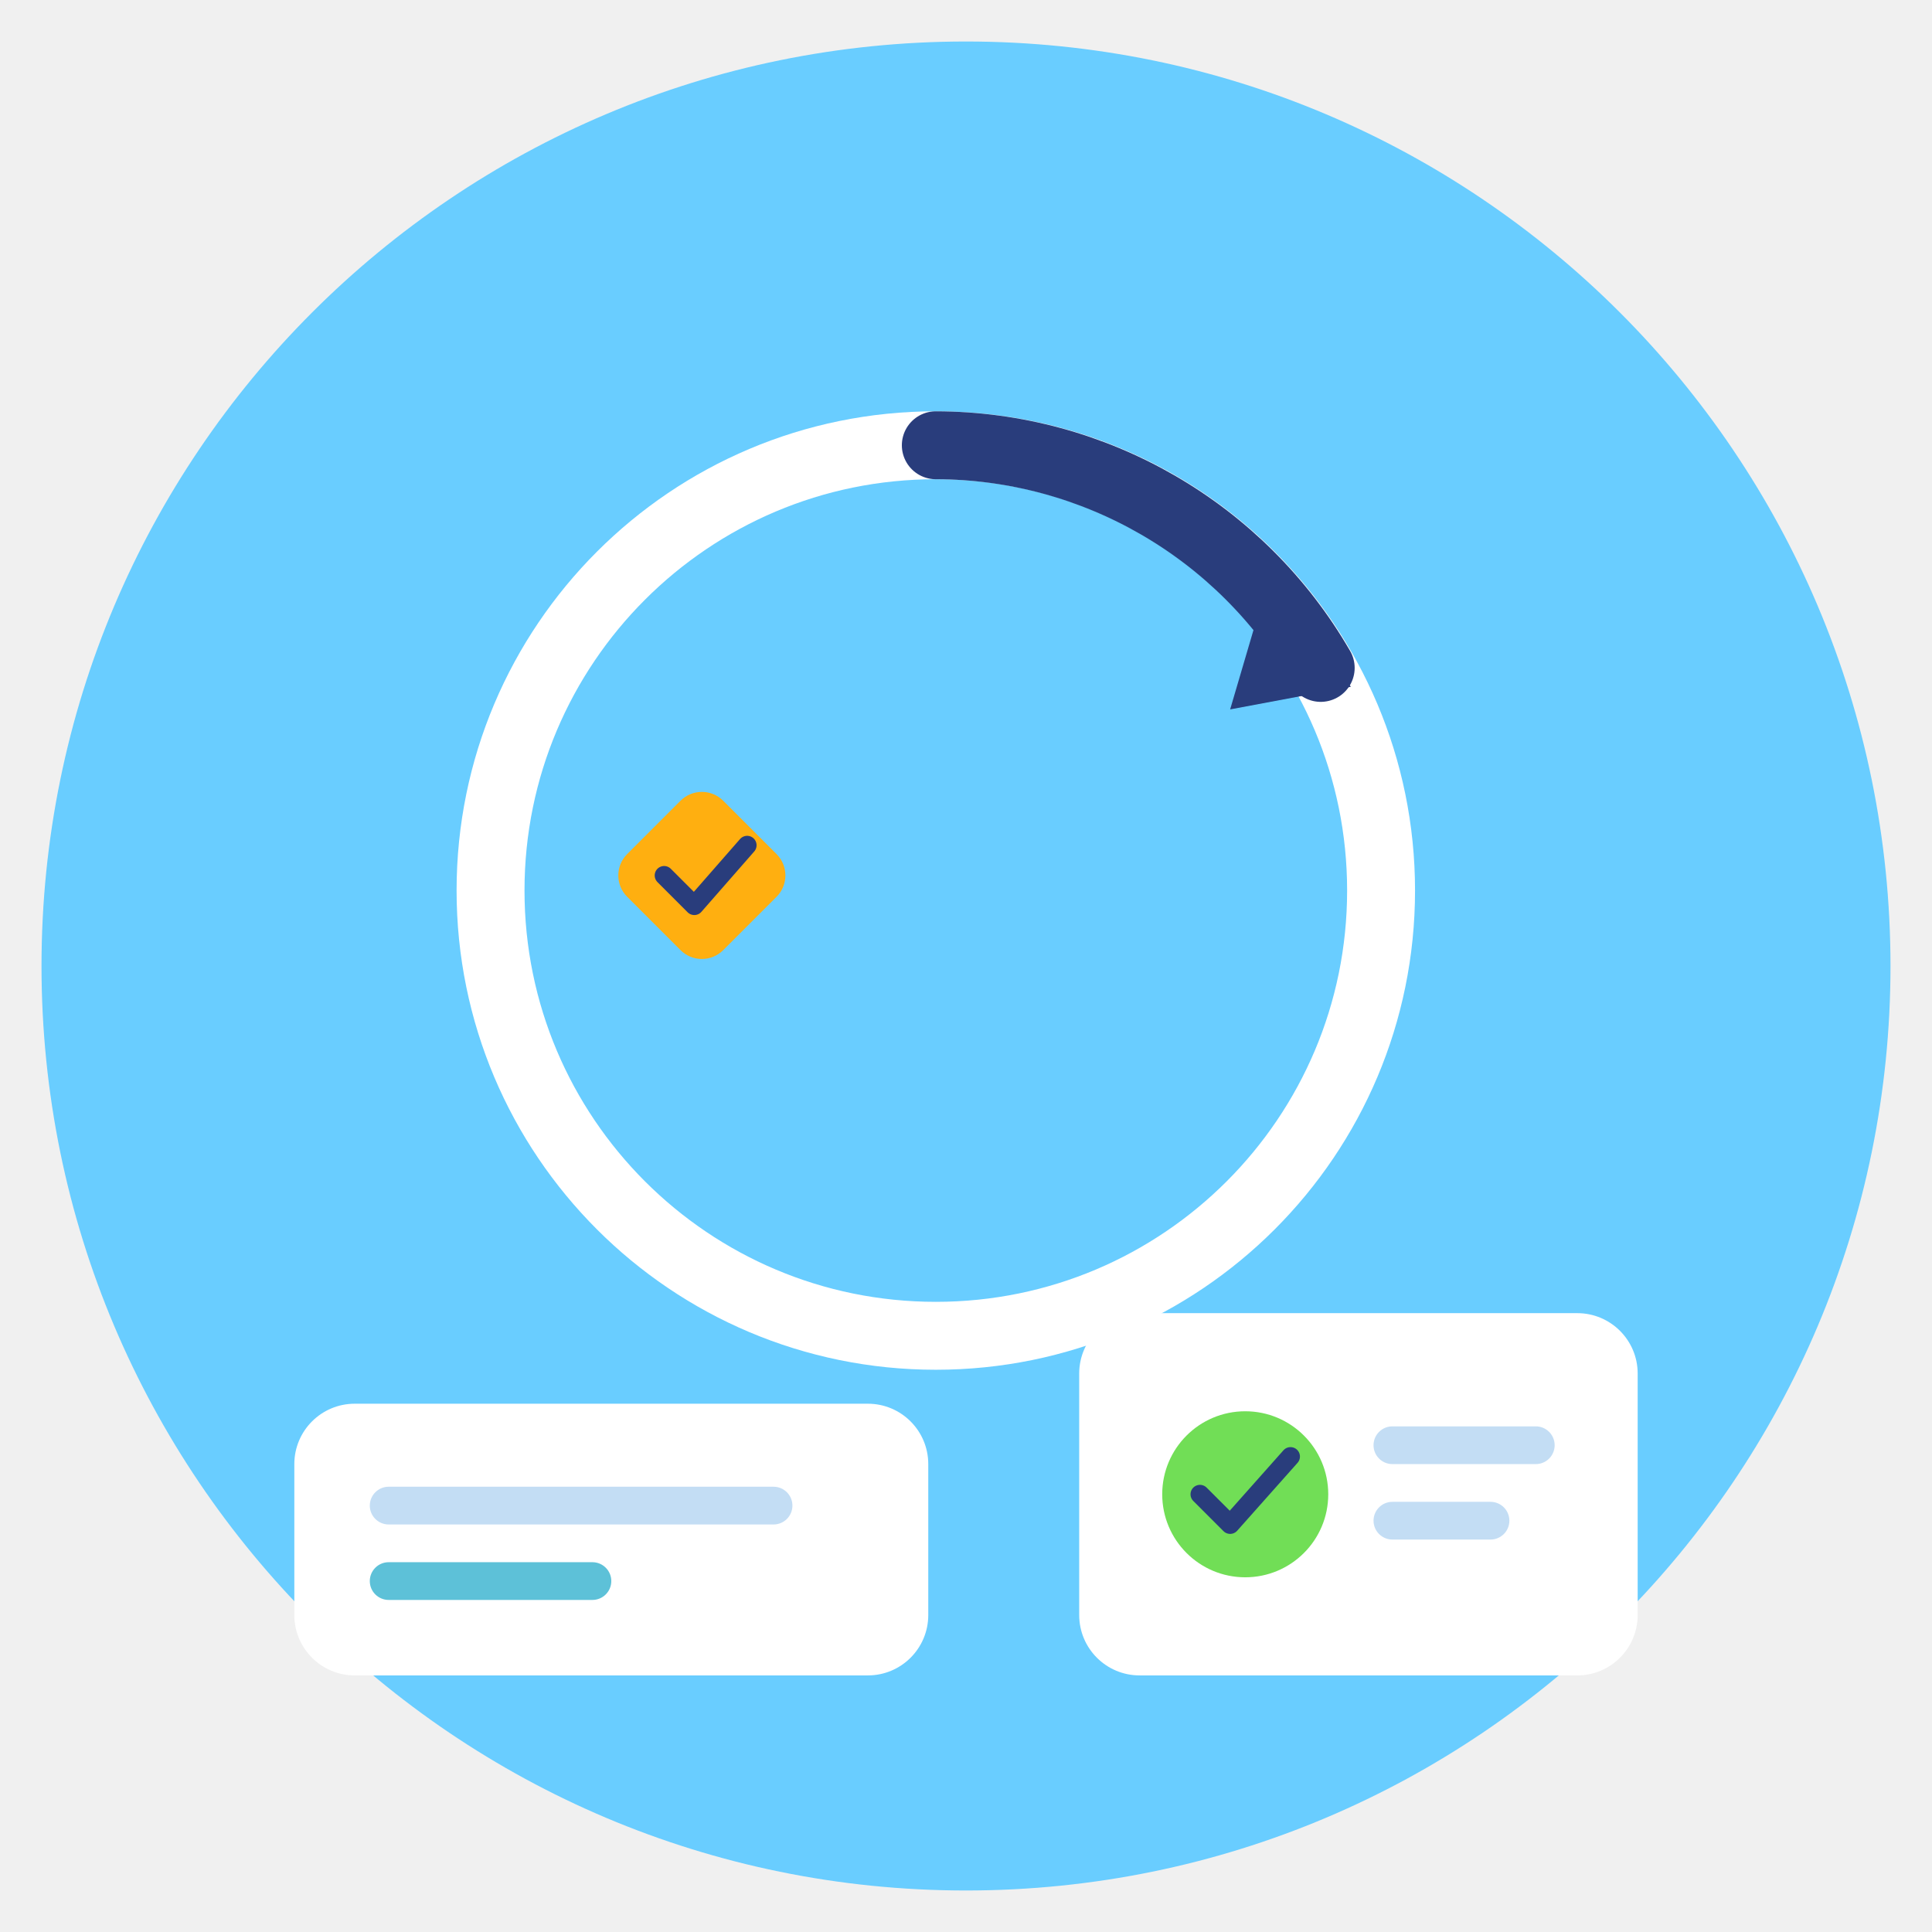
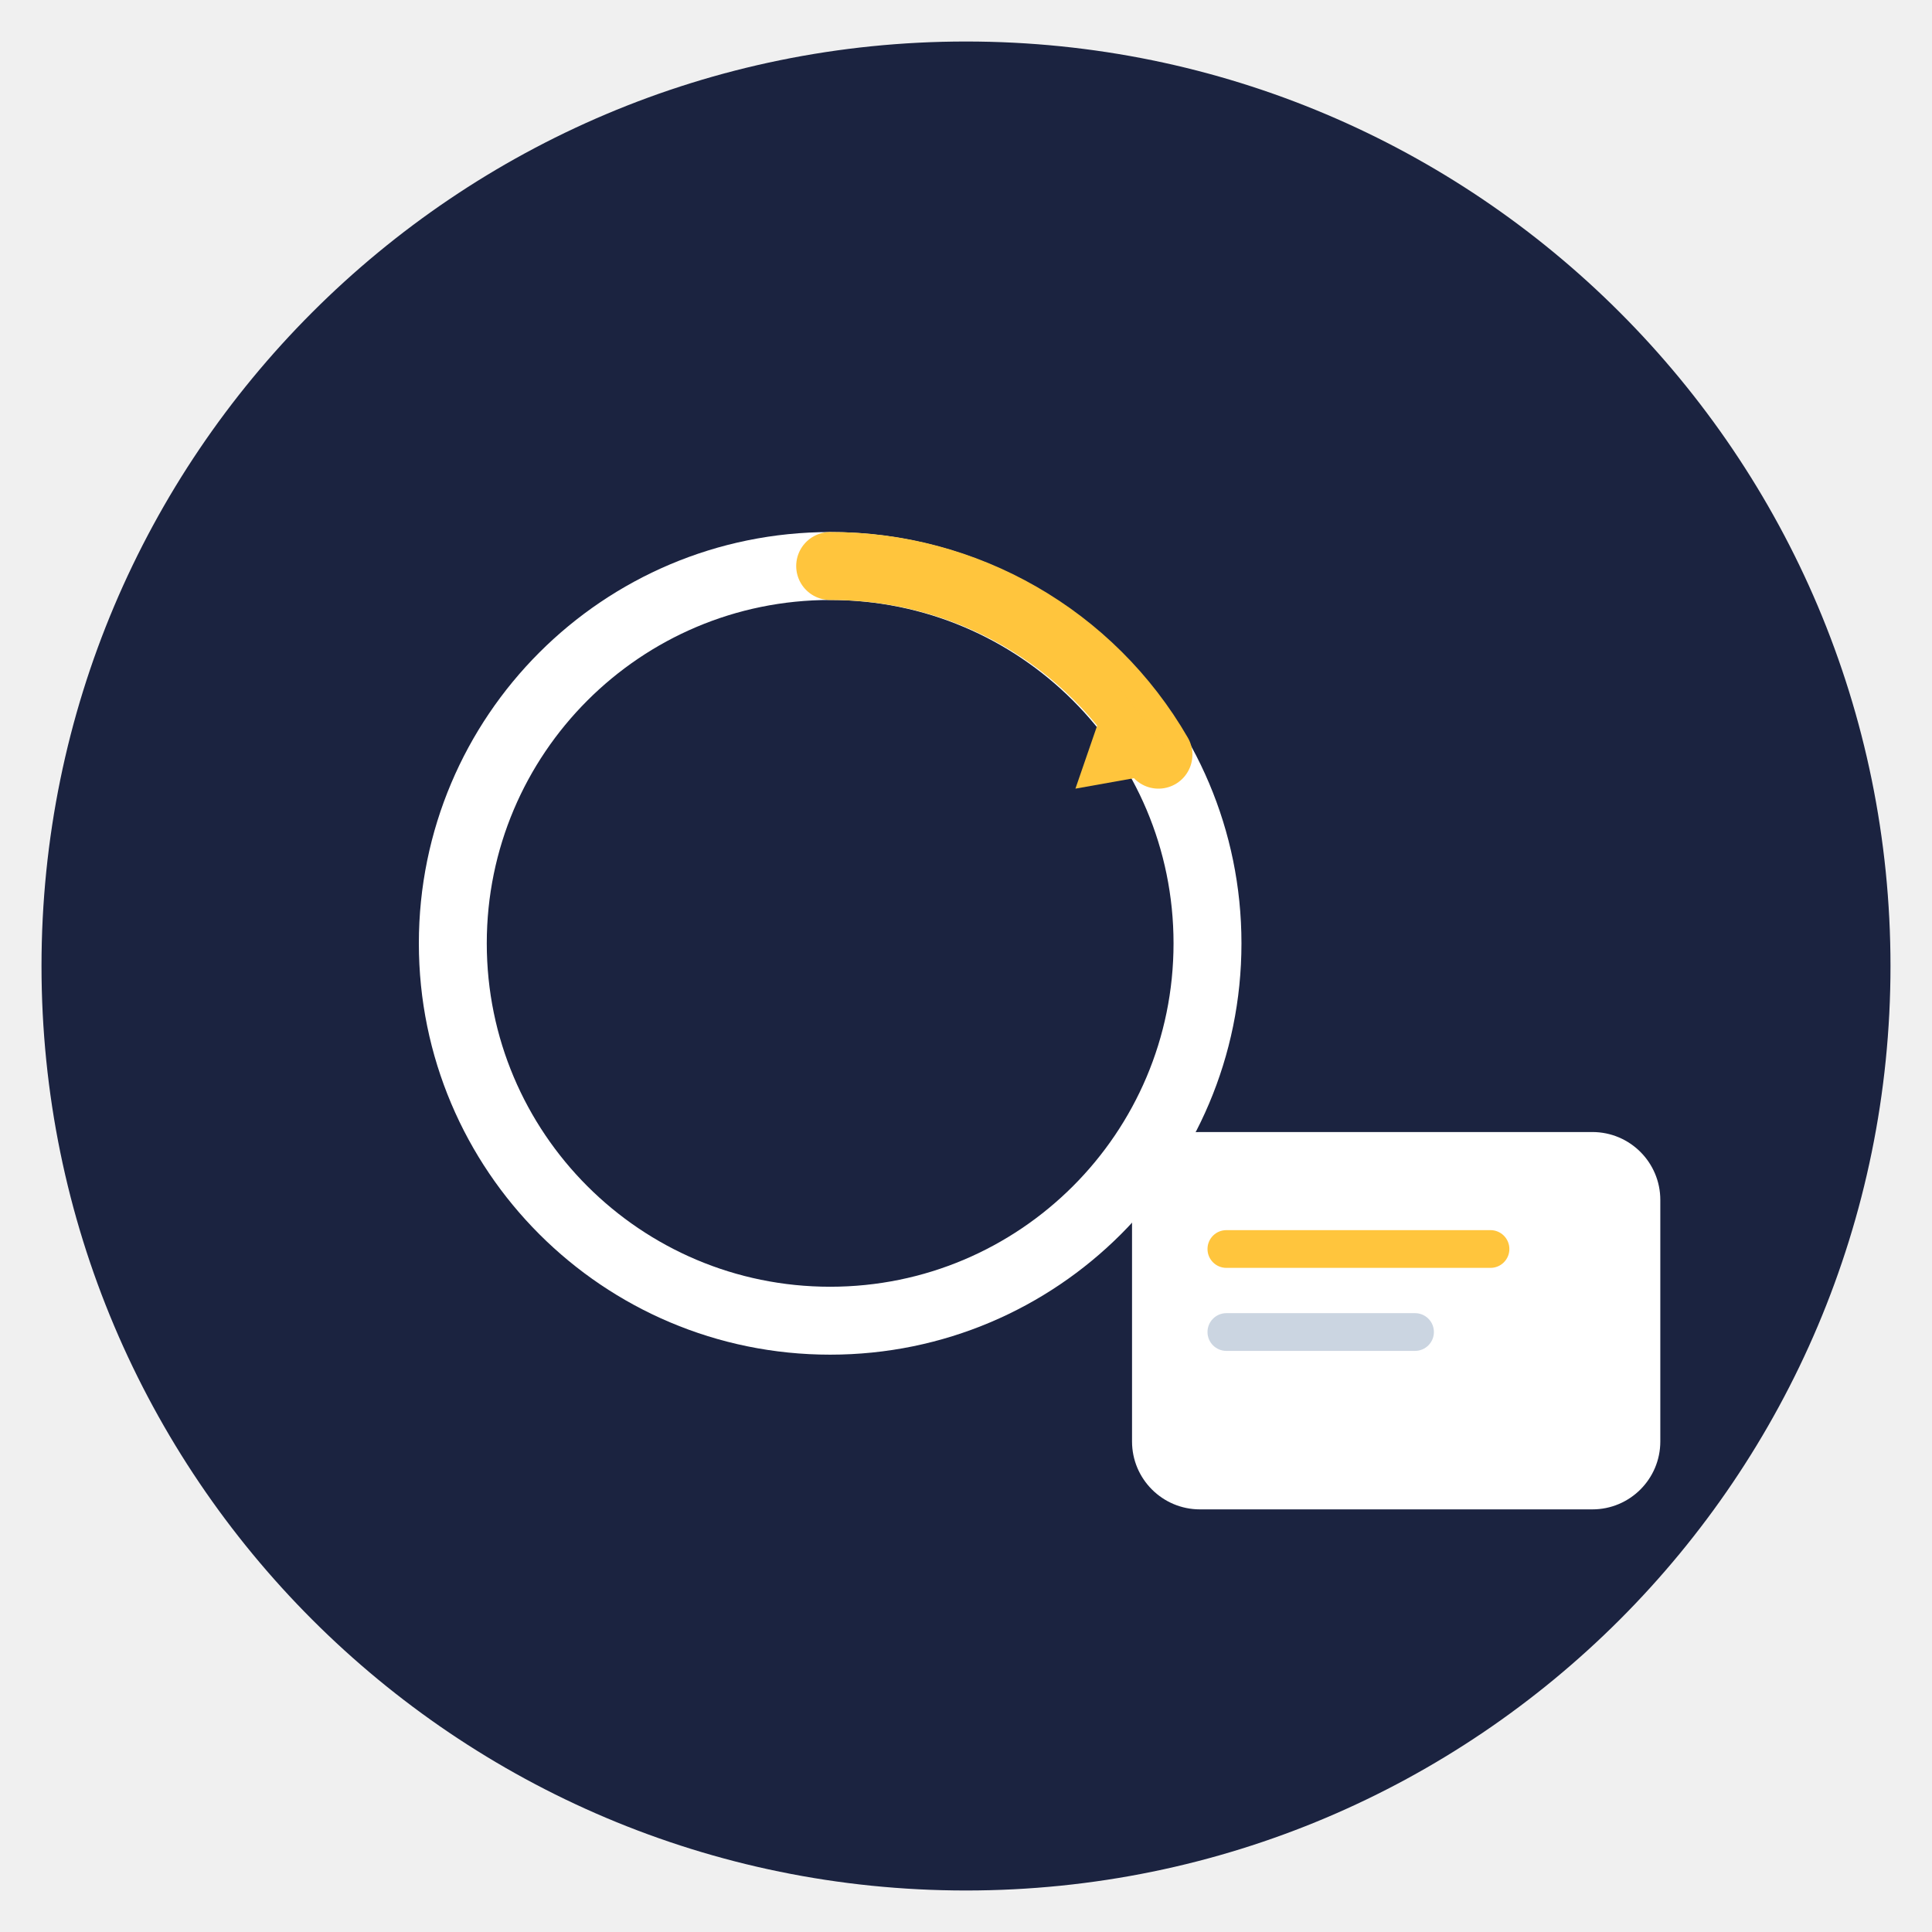
<svg xmlns="http://www.w3.org/2000/svg" viewBox="0 0 512 512" role="img" aria-labelledby="title description">
-   <circle cx="256" cy="256" r="245" fill="#69cdff" />
-   <circle cx="248" cy="236" r="118" fill="none" stroke="#ffffff" stroke-width="18" />
-   <path d="M248 118a118 118 0 0 1 102 59" fill="none" stroke="#293d7c" stroke-linecap="round" stroke-width="18" />
-   <path d="m336 154 22 28-32 6z" fill="#293d7c" />
-   <rect x="168" y="214" width="36" height="36" rx="8" fill="#ffaf10" transform="rotate(45 186 232)" />
-   <path d="m176 232 8 8 14-16" fill="none" stroke="#293d7c" stroke-linecap="round" stroke-linejoin="round" stroke-width="5" />
-   <rect x="78" y="372" width="168" height="72" rx="16" fill="#fff" />
-   <rect x="98" y="394" width="112" height="10" rx="5" fill="#c3ddf4" />
-   <rect x="98" y="414" width="64" height="10" rx="5" fill="#5dc1d8" />
-   <rect x="286" y="348" width="148" height="96" rx="16" fill="#fff" />
-   <circle cx="330" cy="396" r="22" fill="#71de56" />
-   <path d="m318 396 8 8 16-18" fill="none" stroke="#293d7c" stroke-linecap="round" stroke-linejoin="round" stroke-width="5" />
-   <rect x="364" y="378" width="48" height="10" rx="5" fill="#c3ddf4" />
-   <rect x="364" y="398" width="36" height="10" rx="5" fill="#c3ddf4" />
+   <circle cx="256" cy="256" r="245" fill="#1B2340" />
+   <circle cx="220" cy="250" r="100" fill="none" stroke="#FFFFFF" stroke-width="18" />
+   <path d="M220 150a100 100 0 0 1 87 50" fill="none" stroke="#FFC53D" stroke-width="18" stroke-linecap="round" />
+   <path d="M295 180l18 24-28 5z" fill="#FFC53D" />
+   <rect x="300" y="300" width="140" height="100" rx="18" fill="#FFFFFF" />
+   <rect x="320" y="326" width="80" height="10" rx="5" fill="#FFC53D" />
+   <rect x="320" y="348" width="60" height="10" rx="5" fill="#CBD5E1" />
</svg>
